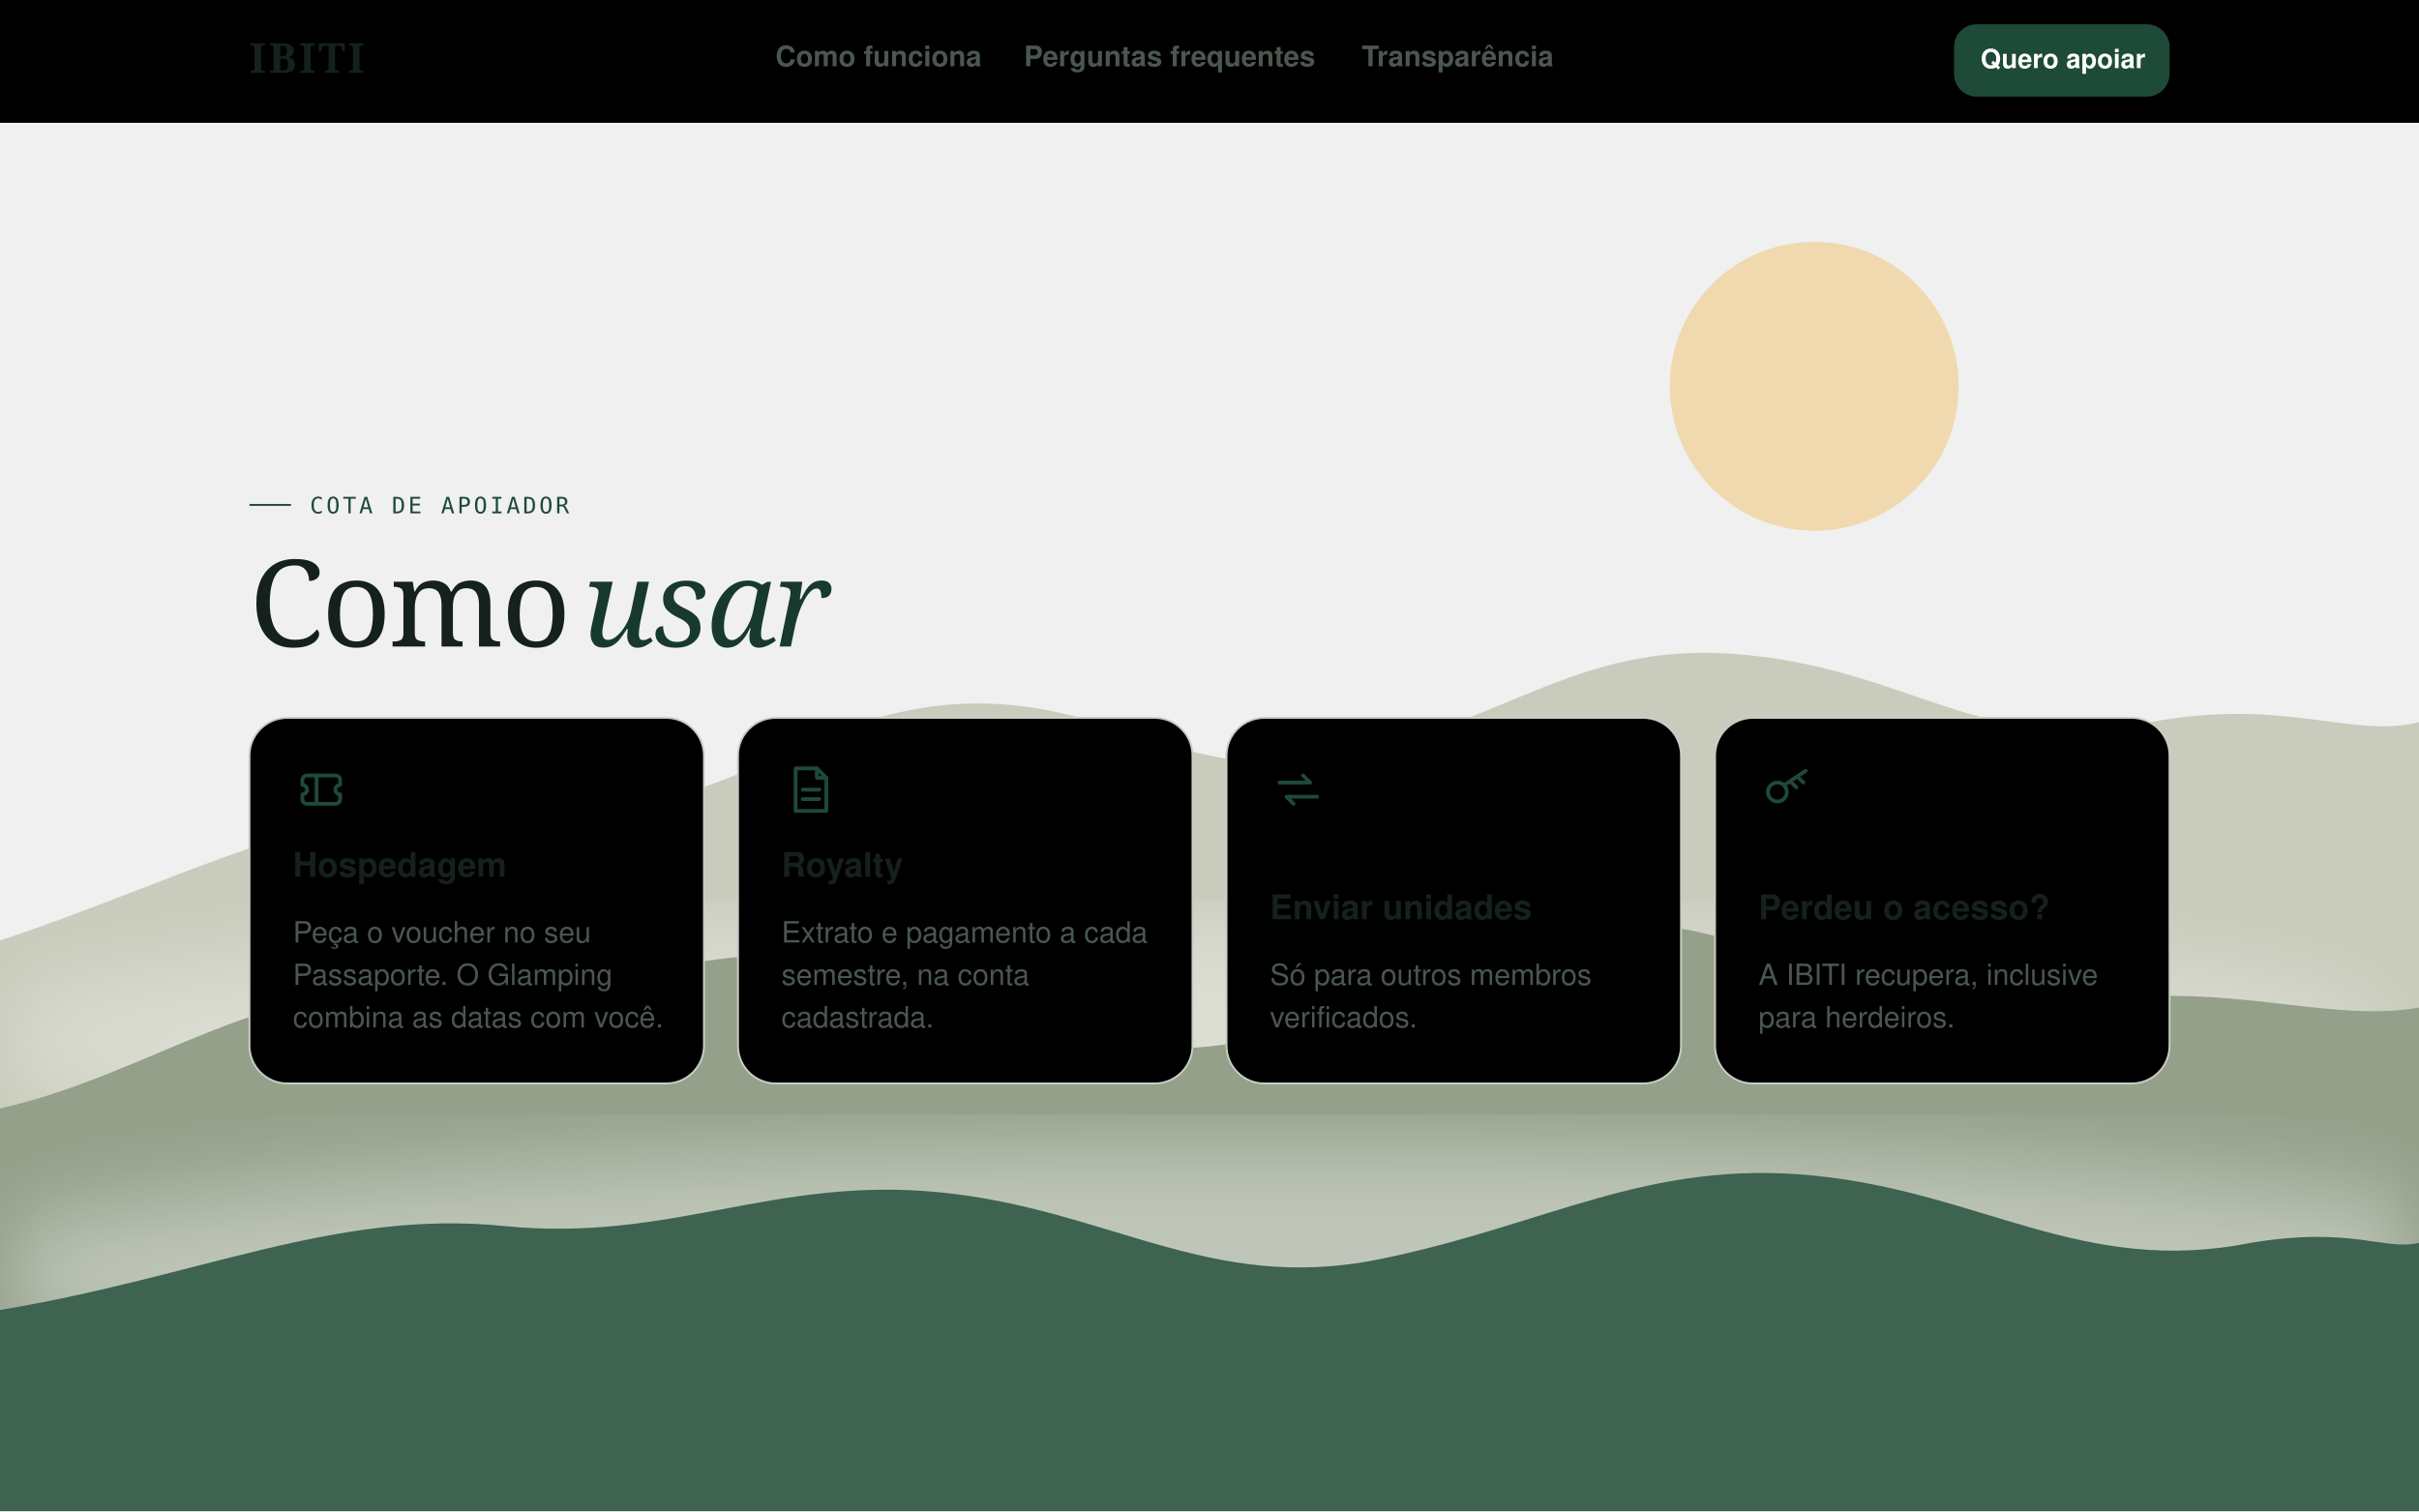
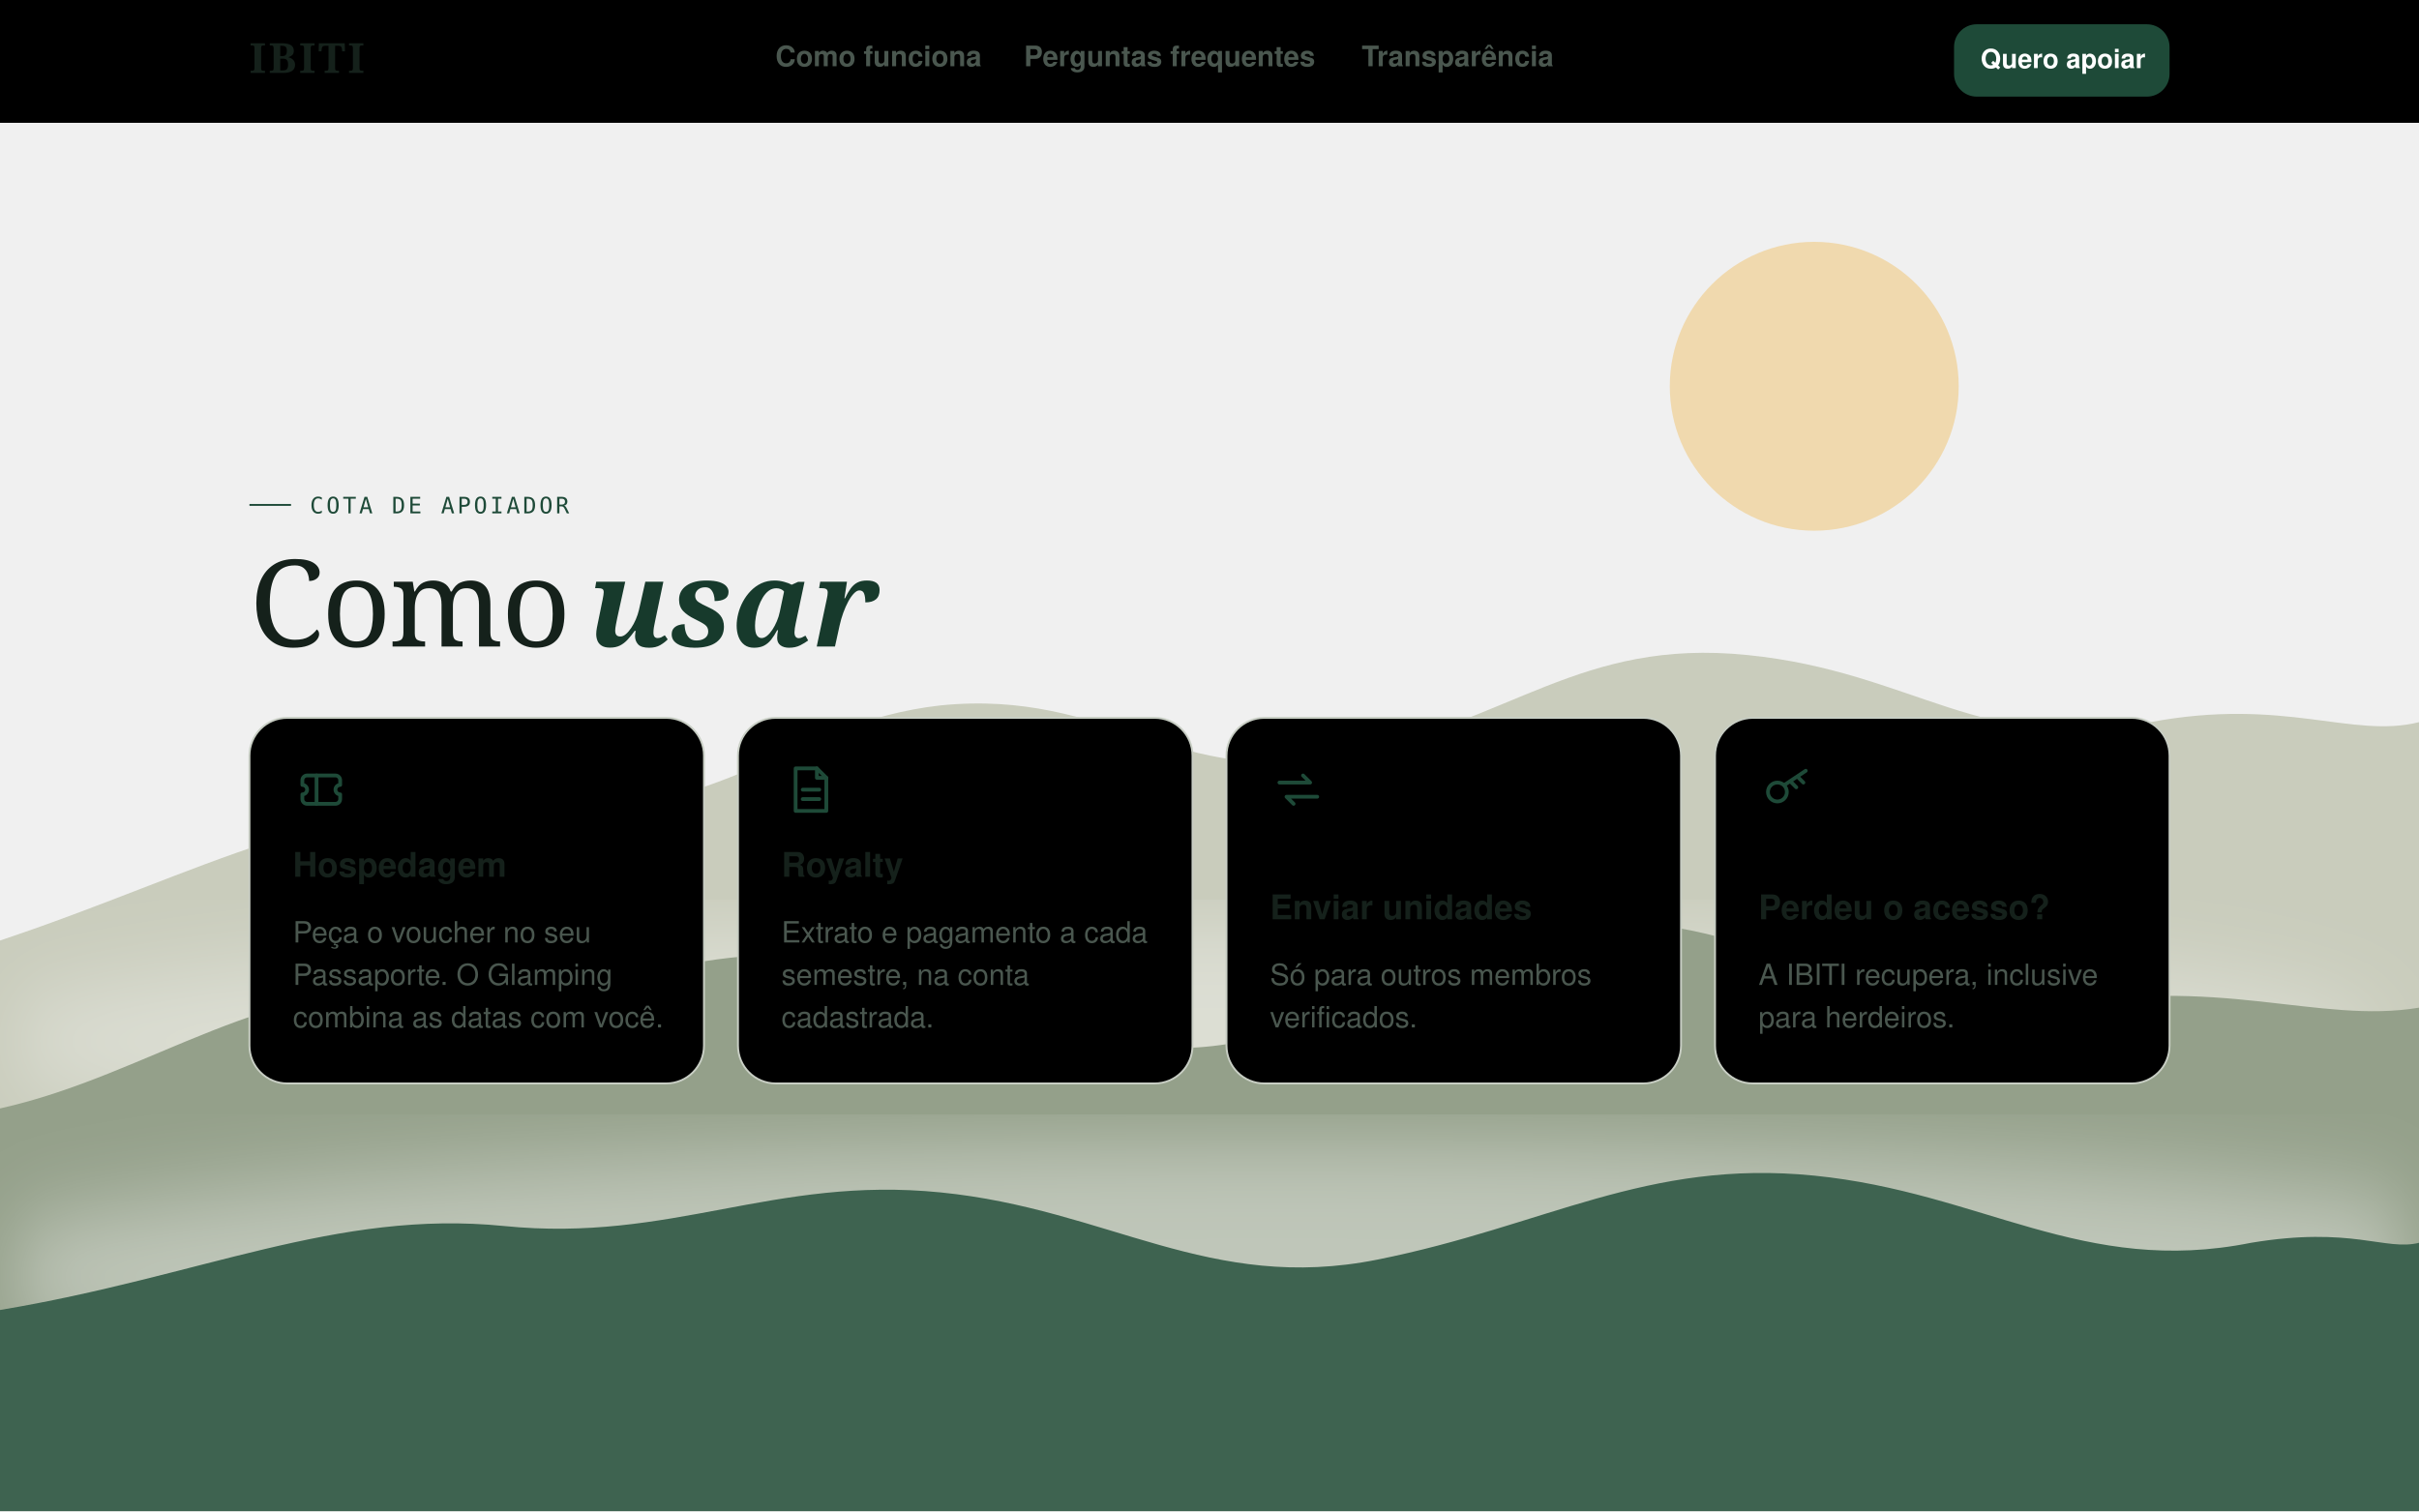
<svg xmlns="http://www.w3.org/2000/svg" data-stacking-context="true" aria-owns="page1" width="1280" height="800" viewBox="0 0 1280 800">
  <style />
  <g data-stacking-layer="rootBackgroundAndBorders" />
  <g data-stacking-layer="childStackingContextsWithNegativeStackLevels" />
  <g data-stacking-layer="inFlowNonInlineNonPositionedDescendants" />
  <g data-stacking-layer="nonPositionedFloats" />
  <g data-stacking-layer="inFlowInlineLevelNonPositionedDescendants" />
  <g data-stacking-layer="childStackingContextsWithStackLevelZeroAndPositionedDescendantsWithStackLevelZero" />
  <g data-stacking-layer="childStackingContextsWithPositiveStackLevels">
    <g data-tag="div" id="page1" class="page" data-z-index="1" data-stacking-context="true" mask="url(#mask-for-page11)" aria-owns="scene1 top1 inicio numeros comprar usar nao wrap7">
      <g data-stacking-layer="childStackingContextsWithStackLevelZeroAndPositionedDescendantsWithStackLevelZero">
        <g data-tag="div" id="scene1" class="scene" data-z-index="0" data-stacking-context="true" aria-hidden="true" mask="url(#mask-for-scene11)" aria-owns="svg1">
          <mask id="mask-for-scene11">
            <rect width="1280" height="800" x="0" y="0" fill="#ffffff" />
          </mask>
          <g data-tag="svg" id="svg1" data-z-index="auto" data-stacking-context="true" mask="url(#mask-for-svg11)">
            <g data-stacking-layer="rootBackgroundAndBorders" />
            <g data-stacking-layer="childStackingContextsWithNegativeStackLevels" />
            <g data-stacking-layer="inFlowNonInlineNonPositionedDescendants" />
            <g data-stacking-layer="nonPositionedFloats" />
            <g data-stacking-layer="inFlowInlineLevelNonPositionedDescendants" />
            <g data-stacking-layer="childStackingContextsWithStackLevelZeroAndPositionedDescendantsWithStackLevelZero" />
            <g data-stacking-layer="childStackingContextsWithPositiveStackLevels" />
            <mask id="mask-for-svg11">
              <rect width="1280" height="800" x="0" y="0" fill="#ffffff" />
            </mask>
            <g class="svg-content" data-view-box="0 0 1440 900" data-width="" data-height="" transform="matrix(0.888889 0 0 0.888889 0 0)">
              <defs color="rgb(21, 33, 27)" fill="rgb(0, 0, 0)" pointer-events="none" stroke="none">
                <linearGradient id="svg1-sky" x1="0" y1="0" x2="0" y2="1">
                  <stop offset="0" style="stop-color: rgb(230, 227, 214);" stop-color="rgb(230, 227, 214)" />
                  <stop offset="1" style="stop-color: rgb(239, 240, 234);" stop-color="rgb(239, 240, 234)" />
                </linearGradient>
                <linearGradient id="svg1-mist" x1="0" y1="0" x2="0" y2="1">
                  <stop offset="0" stop-color="rgb(255, 255, 255)" stop-opacity="0" style="stop-color: rgb(255, 255, 255);" />
                  <stop offset="1" stop-color="rgb(255, 255, 255)" stop-opacity=".55" style="stop-color: rgb(255, 255, 255);" />
                </linearGradient>
                <filter id="svg1-blur">
                  <feGaussianBlur stdDeviation="26" />
                </filter>
              </defs>
              <rect width="1440" height="900" fill="url(&quot;#svg1-sky&quot;)" style="fill: url(&quot;#svg1-svg1-sky&quot;); fill-opacity: 1;" color="rgb(21, 33, 27)" pointer-events="none" stroke="none" />
              <g class="layer" data-p="0.05" style="transform: translateY(0px);" color="rgb(21, 33, 27)" fill="rgb(0, 0, 0)" pointer-events="none" stroke="none" transform="matrix(1, 0, 0, 1, 0, 0)">
                <circle id="svg1-sun" cx="1080" cy="230" r="86" style="fill: rgb(240, 217, 174); fill-opacity: 1;" color="rgb(21, 33, 27)" fill="rgb(240, 217, 174)" pointer-events="none" stroke="none" />
              </g>
              <g class="layer" data-p="0.12" style="transform: translateY(0px);" color="rgb(21, 33, 27)" fill="rgb(0, 0, 0)" pointer-events="none" stroke="none" transform="matrix(1, 0, 0, 1, 0, 0)">
                <path style="fill: rgb(201, 204, 188); fill-opacity: 1;" d="M0,560 C120,520 200,470 320,480 C430,490 470,430 560,420 C660,410 700,470 800,450 C900,430 940,380 1040,390 C1140,400 1180,450 1280,430 C1360,415 1400,440 1440,430 L1440,900 L0,900 Z" color="rgb(21, 33, 27)" fill="rgb(201, 204, 188)" pointer-events="none" stroke="none" />
              </g>
              <ellipse cx="700" cy="620" rx="720" ry="70" fill="rgb(255, 255, 255)" opacity="0.35" filter="url(&quot;#svg1-blur&quot;)" style="fill: rgb(255, 255, 255); fill-opacity: 1;" color="rgb(21, 33, 27)" pointer-events="none" stroke="none" />
              <g class="layer" data-p="0.22" style="transform: translateY(0px);" color="rgb(21, 33, 27)" fill="rgb(0, 0, 0)" pointer-events="none" stroke="none" transform="matrix(1, 0, 0, 1, 0, 0)">
                <path style="fill: rgb(148, 160, 138); fill-opacity: 1;" d="M0,660 C90,640 160,580 260,590 C360,600 400,560 500,570 C600,580 640,640 740,620 C840,600 880,540 980,550 C1080,560 1120,620 1220,600 C1320,580 1380,610 1440,600 L1440,900 L0,900 Z" color="rgb(21, 33, 27)" fill="rgb(148, 160, 138)" pointer-events="none" stroke="none" />
              </g>
              <ellipse cx="760" cy="760" rx="800" ry="80" fill="rgb(255, 255, 255)" opacity="0.4" filter="url(&quot;#svg1-blur&quot;)" style="fill: rgb(255, 255, 255); fill-opacity: 1;" color="rgb(21, 33, 27)" pointer-events="none" stroke="none" />
              <g class="layer" data-p="0.36" style="transform: translateY(0px);" color="rgb(21, 33, 27)" fill="rgb(0, 0, 0)" pointer-events="none" stroke="none" transform="matrix(1, 0, 0, 1, 0, 0)">
                <path style="fill: rgb(62, 99, 80); fill-opacity: 1;" d="M0,780 C120,760 200,720 300,730 C400,740 460,700 560,710 C660,720 720,770 820,750 C920,730 980,690 1080,700 C1180,710 1240,760 1340,740 C1400,730 1420,745 1440,740 L1440,900 L0,900 Z" color="rgb(21, 33, 27)" fill="rgb(62, 99, 80)" pointer-events="none" stroke="none" />
              </g>
              <rect y="700" width="1440" height="200" fill="url(&quot;#svg1-mist&quot;)" style="fill: url(&quot;#svg1-svg1-mist&quot;); fill-opacity: 1;" color="rgb(21, 33, 27)" pointer-events="none" stroke="none" />
            </g>
          </g>
        </g>
      </g>
      <g data-stacking-layer="childStackingContextsWithPositiveStackLevels">
        <g data-tag="header" id="top1" class="top" data-z-index="1" data-stacking-context="true" role="banner" aria-owns="wrap1 menu">
          <g data-stacking-layer="rootBackgroundAndBorders">
            <rect width="1280" height="65" x="0" y="0" fill="color(srgb 0.933 0.945 0.922 / 0.78)" />
            <line stroke-linecap="square" stroke="color(srgb 0.784 0.808 0.769 / 0.7)" stroke-width="1px" x1="0" x2="1280" y1="65" y2="65" />
          </g>
          <g data-tag="div" id="wrap1" class="wrap" data-z-index="auto" data-stacking-context="true" aria-owns="brand1 links1 right1">
            <a href="file:///Users/gabrielzanette/Documents/Github/ibiti-token/guia-de-comunicacao/landing/index.html?tela=4&amp;svg=1#inicio" data-tag="a" id="brand1" class="brand" data-z-index="auto" data-stacking-context="true" role="link">
              <text color="rgb(21, 33, 27)" dominant-baseline="text-after-edge" font-family="Fraunces, &quot;Iowan Old Style&quot;, Georgia, serif" font-size="22px" font-size-adjust="none" font-stretch="100%" font-style="normal" font-variant="normal" font-weight="600" direction="ltr" letter-spacing="1.32px" text-decoration="none" text-anchor="start" text-rendering="auto" unicode-bidi="normal" word-spacing="0px" writing-mode="horizontal-tb" user-select="auto" fill="rgb(21, 33, 27)">
                <tspan xml:space="preserve" x="132" y="45.047" textLength="64.125" lengthAdjust="spacingAndGlyphs">IBITI</tspan>
              </text>
            </a>
            <g data-tag="nav" id="links1" class="links" data-z-index="auto" data-stacking-context="true" role="navigation" aria-label="Páginas" aria-owns="a1 a2 a3">
              <a href="file:///Users/gabrielzanette/Documents/Github/ibiti-token/guia-de-comunicacao/landing/como-funciona.html" data-tag="a" id="a1" data-z-index="auto" data-stacking-context="true" role="link">
                <text color="rgb(74, 87, 79)" dominant-baseline="text-after-edge" font-family="&quot;Atkinson Hyperlegible&quot;, &quot;Helvetica Neue&quot;, Helvetica, Arial, sans-serif" font-size="15px" font-size-adjust="none" font-stretch="100%" font-style="normal" font-variant="normal" font-weight="700" direction="ltr" letter-spacing="normal" text-decoration="none" text-anchor="start" text-rendering="auto" unicode-bidi="normal" word-spacing="0px" writing-mode="horizontal-tb" user-select="auto" fill="rgb(74, 87, 79)">
                  <tspan xml:space="preserve" x="410.297" y="39.125" textLength="105.516" lengthAdjust="spacingAndGlyphs">Como funciona</tspan>
                </text>
              </a>
              <a href="file:///Users/gabrielzanette/Documents/Github/ibiti-token/guia-de-comunicacao/landing/perguntas.html" data-tag="a" id="a2" data-z-index="auto" data-stacking-context="true" role="link">
                <text color="rgb(74, 87, 79)" dominant-baseline="text-after-edge" font-family="&quot;Atkinson Hyperlegible&quot;, &quot;Helvetica Neue&quot;, Helvetica, Arial, sans-serif" font-size="15px" font-size-adjust="none" font-stretch="100%" font-style="normal" font-variant="normal" font-weight="700" direction="ltr" letter-spacing="normal" text-decoration="none" text-anchor="start" text-rendering="auto" unicode-bidi="normal" word-spacing="0px" writing-mode="horizontal-tb" user-select="auto" fill="rgb(74, 87, 79)">
                  <tspan xml:space="preserve" x="541.812" y="39.125" textLength="152.734" lengthAdjust="spacingAndGlyphs">Perguntas frequentes</tspan>
                </text>
              </a>
              <a href="file:///Users/gabrielzanette/Documents/Github/ibiti-token/guia-de-comunicacao/landing/transparencia.html" data-tag="a" id="a3" data-z-index="auto" data-stacking-context="true" role="link">
                <text color="rgb(74, 87, 79)" dominant-baseline="text-after-edge" font-family="&quot;Atkinson Hyperlegible&quot;, &quot;Helvetica Neue&quot;, Helvetica, Arial, sans-serif" font-size="15px" font-size-adjust="none" font-stretch="100%" font-style="normal" font-variant="normal" font-weight="700" direction="ltr" letter-spacing="normal" text-decoration="none" text-anchor="start" text-rendering="auto" unicode-bidi="normal" word-spacing="0px" writing-mode="horizontal-tb" user-select="auto" fill="rgb(74, 87, 79)">
                  <tspan xml:space="preserve" x="720.547" y="39.125" textLength="99.266" lengthAdjust="spacingAndGlyphs">Transparência</tspan>
                </text>
              </a>
            </g>
            <g data-tag="div" id="right1" class="right" data-z-index="auto" data-stacking-context="true" aria-owns="mini1 menu-btn1">
              <a href="file:///Users/gabrielzanette/Documents/Github/ibiti-token/guia-de-comunicacao/landing/index.html?tela=4&amp;svg=1#comprar" data-tag="a" id="mini1" class="mini" data-z-index="auto" data-stacking-context="true" role="link">
                <g data-stacking-layer="rootBackgroundAndBorders">
                  <rect width="114.031" height="38.297" x="1033.969" y="12.844" fill="rgb(30, 74, 56)" rx="12" ry="12" />
                </g>
                <text color="rgb(255, 255, 255)" dominant-baseline="text-after-edge" font-family="&quot;Atkinson Hyperlegible&quot;, &quot;Helvetica Neue&quot;, Helvetica, Arial, sans-serif" font-size="14px" font-size-adjust="none" font-stretch="100%" font-style="normal" font-variant="normal" font-weight="700" direction="ltr" letter-spacing="normal" text-decoration="none" text-anchor="start" text-rendering="auto" unicode-bidi="normal" word-spacing="0px" writing-mode="horizontal-tb" user-select="auto" fill="rgb(255, 255, 255)">
                  <tspan xml:space="preserve" x="1047.969" y="39.844" textLength="86.031" lengthAdjust="spacingAndGlyphs">Quero apoiar</tspan>
                </text>
              </a>
              <g data-tag="button" id="menu-btn1" class="menu-btn" data-z-index="auto" data-stacking-context="true" role="button" aria-labelledby="" aria-expanded="false" aria-controls="menu" aria-owns="i1">
                <g data-tag="i" id="i1" data-z-index="auto" data-stacking-context="true" aria-owns="span1 span2">
                  <g data-tag="span" id="span1" data-z-index="auto" data-stacking-context="true" />
                  <g data-tag="span" id="span2" data-z-index="auto" data-stacking-context="true" />
                </g>
              </g>
            </g>
          </g>
          <g data-tag="div" id="menu" class="menu-panel" data-z-index="auto" data-stacking-context="true" aria-owns="a4 a5 a6">
            <a href="file:///Users/gabrielzanette/Documents/Github/ibiti-token/guia-de-comunicacao/landing/como-funciona.html" data-tag="a" id="a4" data-z-index="auto" data-stacking-context="true" role="link">
              <g data-stacking-layer="rootBackgroundAndBorders">
                <line stroke-linecap="square" stroke="rgb(227, 231, 224)" stroke-width="1px" x1="0" x2="0" y1="0" y2="0" />
              </g>
            </a>
            <a href="file:///Users/gabrielzanette/Documents/Github/ibiti-token/guia-de-comunicacao/landing/perguntas.html" data-tag="a" id="a5" data-z-index="auto" data-stacking-context="true" role="link">
              <g data-stacking-layer="rootBackgroundAndBorders">
                <line stroke-linecap="square" stroke="rgb(227, 231, 224)" stroke-width="1px" x1="0" x2="0" y1="0" y2="0" />
              </g>
            </a>
            <a href="file:///Users/gabrielzanette/Documents/Github/ibiti-token/guia-de-comunicacao/landing/transparencia.html" data-tag="a" id="a6" data-z-index="auto" data-stacking-context="true" role="link" />
          </g>
        </g>
        <g data-tag="section" id="inicio" class="s" data-z-index="1" data-stacking-context="true" role="region" aria-owns="wrap2 hint1">
          <g data-tag="div" id="wrap2" class="wrap hero" data-z-index="auto" data-stacking-context="true" aria-owns="div1 tag1">
            <g data-tag="div" id="div1" data-z-index="auto" data-stacking-context="true" aria-owns="eyebrow1 rv1 pontos1 btns1">
              <g data-tag="div" id="eyebrow1" class="eyebrow rv" data-z-index="auto" data-stacking-context="true" aria-owns="span3">
                <g data-tag="span" id="span3" data-z-index="auto" data-stacking-context="true" />
              </g>
              <g data-tag="h1" id="rv1" class="rv" data-z-index="auto" data-stacking-context="true" role="heading" aria-level="1" aria-owns="em1">
                <g data-tag="em" id="em1" data-z-index="auto" data-stacking-context="true" />
              </g>
              <g data-tag="ul" id="pontos1" class="pontos" data-z-index="auto" data-stacking-context="true" role="list" aria-owns="rv2 rv3 rv4 rv5">
                <g data-tag="li" id="rv2" class="rv" data-z-index="auto" data-stacking-context="true" role="listitem" aria-owns="i2 span4">
                  <g data-tag="i" id="i2" data-z-index="auto" data-stacking-context="true" />
                  <g data-tag="span" id="span4" data-z-index="auto" data-stacking-context="true" aria-owns="b1 b2">
                    <g data-tag="b" id="b1" data-z-index="auto" data-stacking-context="true" />
                    <g data-tag="b" id="b2" data-z-index="auto" data-stacking-context="true" />
                  </g>
                </g>
                <g data-tag="li" id="rv3" class="rv" data-z-index="auto" data-stacking-context="true" role="listitem" aria-owns="i3 span5">
                  <g data-tag="i" id="i3" data-z-index="auto" data-stacking-context="true" />
                  <g data-tag="span" id="span5" data-z-index="auto" data-stacking-context="true" />
                </g>
                <g data-tag="li" id="rv4" class="rv" data-z-index="auto" data-stacking-context="true" role="listitem" aria-owns="i4 span6">
                  <g data-tag="i" id="i4" data-z-index="auto" data-stacking-context="true" />
                  <g data-tag="span" id="span6" data-z-index="auto" data-stacking-context="true" />
                </g>
                <g data-tag="li" id="rv5" class="rv" data-z-index="auto" data-stacking-context="true" role="listitem" aria-owns="i5 span7">
                  <g data-tag="i" id="i5" data-z-index="auto" data-stacking-context="true" />
                  <g data-tag="span" id="span7" data-z-index="auto" data-stacking-context="true" aria-owns="b3 b4">
                    <g data-tag="b" id="b3" data-z-index="auto" data-stacking-context="true" />
                    <g data-tag="b" id="b4" data-z-index="auto" data-stacking-context="true" />
                  </g>
                </g>
              </g>
              <g data-tag="div" id="btns1" class="btns rv" data-z-index="auto" data-stacking-context="true" aria-owns="btn1 btn2">
                <a href="file:///Users/gabrielzanette/Documents/Github/ibiti-token/guia-de-comunicacao/landing/index.html?tela=4&amp;svg=1#comprar" data-tag="a" id="btn1" class="btn primary" data-z-index="auto" data-stacking-context="true" role="link" />
                <a href="file:///Users/gabrielzanette/Documents/Github/ibiti-token/guia-de-comunicacao/landing/index.html?tela=4&amp;svg=1#numeros" data-tag="a" id="btn2" class="btn secondary" data-z-index="auto" data-stacking-context="true" role="link" />
              </g>
            </g>
            <g data-tag="div" id="tag1" class="tag rv" data-z-index="auto" data-stacking-context="true" aria-owns="l1 v1 n1">
              <g data-tag="div" id="l1" class="l" data-z-index="auto" data-stacking-context="true" />
              <g data-tag="div" id="v1" class="v" data-z-index="auto" data-stacking-context="true" />
              <g data-tag="div" id="n1" class="n" data-z-index="auto" data-stacking-context="true" />
            </g>
          </g>
          <g data-tag="div" id="hint1" class="hint" data-z-index="auto" data-stacking-context="true" aria-owns="i6">
            <g data-tag="i" id="i6" data-z-index="auto" data-stacking-context="true" opacity="0.5">
              <g data-stacking-layer="rootBackgroundAndBorders">
                <line stroke-linecap="square" stroke="rgb(119, 131, 124)" stroke-width="1px" x1="0" x2="0" y1="0" y2="0" />
                <line stroke-linecap="square" stroke="rgb(119, 131, 124)" stroke-width="1px" x1="0" x2="0" y1="0" y2="0" />
              </g>
            </g>
          </g>
        </g>
        <g data-tag="section" id="numeros" class="s" data-z-index="1" data-stacking-context="true" role="region" aria-owns="wrap3">
          <g data-tag="div" id="wrap3" class="wrap" data-z-index="auto" data-stacking-context="true" aria-owns="eyebrow2 rv6 stats1">
            <g data-tag="div" id="eyebrow2" class="eyebrow rv" data-z-index="auto" data-stacking-context="true" aria-owns="span8">
              <g data-tag="span" id="span8" data-z-index="auto" data-stacking-context="true" />
            </g>
            <g data-tag="h2" id="rv6" class="rv" data-z-index="auto" data-stacking-context="true" role="heading" aria-level="2" aria-owns="em2">
              <g data-tag="em" id="em2" data-z-index="auto" data-stacking-context="true" />
            </g>
            <g data-tag="div" id="stats1" class="stats" data-z-index="auto" data-stacking-context="true" aria-owns="stat1 stat2 stat3 stat4 stat5">
              <g data-tag="div" id="stat1" class="stat rv" data-z-index="auto" data-stacking-context="true" aria-owns="count1 lbl1">
                <g data-tag="b" id="count1" class="count" data-z-index="auto" data-stacking-context="true" />
                <g data-tag="span" id="lbl1" class="lbl" data-z-index="auto" data-stacking-context="true" />
              </g>
              <g data-tag="div" id="stat2" class="stat rv" data-z-index="auto" data-stacking-context="true" aria-owns="count2 lbl2">
                <g data-tag="b" id="count2" class="count" data-z-index="auto" data-stacking-context="true" />
                <g data-tag="span" id="lbl2" class="lbl" data-z-index="auto" data-stacking-context="true" />
              </g>
              <g data-tag="div" id="stat3" class="stat rv" data-z-index="auto" data-stacking-context="true" aria-owns="count3 lbl3">
                <g data-tag="b" id="count3" class="count" data-z-index="auto" data-stacking-context="true" />
                <g data-tag="span" id="lbl3" class="lbl" data-z-index="auto" data-stacking-context="true" />
              </g>
              <g data-tag="div" id="stat4" class="stat wide rv" data-z-index="auto" data-stacking-context="true" aria-owns="b5 lbl4">
                <g data-tag="b" id="b5" data-z-index="auto" data-stacking-context="true" aria-owns="small1 count4">
                  <g data-tag="small" id="small1" data-z-index="auto" data-stacking-context="true" />
                  <g data-tag="span" id="count4" class="count" data-z-index="auto" data-stacking-context="true" />
                </g>
                <g data-tag="span" id="lbl4" class="lbl" data-z-index="auto" data-stacking-context="true" />
              </g>
              <g data-tag="div" id="stat5" class="stat rv" data-z-index="auto" data-stacking-context="true" aria-owns="count5 lbl5">
                <g data-tag="b" id="count5" class="count" data-z-index="auto" data-stacking-context="true" />
                <g data-tag="span" id="lbl5" class="lbl" data-z-index="auto" data-stacking-context="true" />
              </g>
            </g>
          </g>
        </g>
        <g data-tag="section" id="comprar" class="s" data-z-index="1" data-stacking-context="true" role="region" aria-owns="wrap4">
          <g data-tag="div" id="wrap4" class="wrap" data-z-index="auto" data-stacking-context="true" aria-owns="eyebrow3 rv7 steps1 btns2">
            <g data-tag="div" id="eyebrow3" class="eyebrow rv" data-z-index="auto" data-stacking-context="true" aria-owns="span9">
              <g data-tag="span" id="span9" data-z-index="auto" data-stacking-context="true" />
            </g>
            <g data-tag="h2" id="rv7" class="rv" data-z-index="auto" data-stacking-context="true" role="heading" aria-level="2" aria-owns="em3">
              <g data-tag="em" id="em3" data-z-index="auto" data-stacking-context="true" />
            </g>
            <g data-tag="div" id="steps1" class="steps" data-z-index="auto" data-stacking-context="true" aria-owns="rail1 step1 step2 step3 step4">
              <g data-tag="div" id="rail1" class="rail" data-z-index="auto" data-stacking-context="true" aria-owns="i7">
                <g data-tag="i" id="i7" data-z-index="auto" data-stacking-context="true" />
              </g>
              <g data-tag="div" id="step1" class="step rv" data-z-index="auto" data-stacking-context="true" aria-owns="n2 b6 p1">
                <g data-tag="div" id="n2" class="n" data-z-index="auto" data-stacking-context="true" />
                <g data-tag="b" id="b6" data-z-index="auto" data-stacking-context="true" />
                <g data-tag="p" id="p1" data-z-index="auto" data-stacking-context="true" aria-owns="em4">
                  <g data-tag="em" id="em4" data-z-index="auto" data-stacking-context="true" />
                </g>
              </g>
              <g data-tag="div" id="step2" class="step rv" data-z-index="auto" data-stacking-context="true" aria-owns="n3 b7 p2">
                <g data-tag="div" id="n3" class="n" data-z-index="auto" data-stacking-context="true" />
                <g data-tag="b" id="b7" data-z-index="auto" data-stacking-context="true" />
                <g data-tag="p" id="p2" data-z-index="auto" data-stacking-context="true" aria-owns="em5 em6">
                  <g data-tag="em" id="em5" data-z-index="auto" data-stacking-context="true" />
                  <g data-tag="em" id="em6" data-z-index="auto" data-stacking-context="true" />
                </g>
              </g>
              <g data-tag="div" id="step3" class="step rv" data-z-index="auto" data-stacking-context="true" aria-owns="n4 b8 p3">
                <g data-tag="div" id="n4" class="n" data-z-index="auto" data-stacking-context="true" />
                <g data-tag="b" id="b8" data-z-index="auto" data-stacking-context="true" />
                <g data-tag="p" id="p3" data-z-index="auto" data-stacking-context="true" />
              </g>
              <g data-tag="div" id="step4" class="step rv" data-z-index="auto" data-stacking-context="true" aria-owns="n5 b9 p4">
                <g data-tag="div" id="n5" class="n" data-z-index="auto" data-stacking-context="true" />
                <g data-tag="b" id="b9" data-z-index="auto" data-stacking-context="true" />
                <g data-tag="p" id="p4" data-z-index="auto" data-stacking-context="true" />
              </g>
            </g>
            <g data-tag="div" id="btns2" class="btns rv" data-z-index="auto" data-stacking-context="true" aria-owns="btn3 btn4">
              <a href="file:///Users/gabrielzanette/Documents/Github/ibiti-token/guia-de-comunicacao/landing/index.html?tela=4&amp;svg=1#nao" data-tag="a" id="btn3" class="btn primary" data-z-index="auto" data-stacking-context="true" role="link" />
              <a href="file:///Users/gabrielzanette/Documents/Github/ibiti-token/guia-de-comunicacao/landing/como-funciona.html" data-tag="a" id="btn4" class="btn secondary" data-z-index="auto" data-stacking-context="true" role="link" />
            </g>
          </g>
        </g>
        <g data-tag="section" id="usar" class="s only in" data-z-index="1" data-stacking-context="true" role="region" aria-owns="wrap5">
          <g data-tag="div" id="wrap5" class="wrap" data-z-index="auto" data-stacking-context="true" aria-owns="eyebrow4 rv8 uses1">
            <g data-tag="div" id="eyebrow4" class="eyebrow rv" data-z-index="auto" data-stacking-context="true" aria-owns="span10">
              <g data-tag="span" id="span10" data-z-index="auto" data-stacking-context="true">
                <g data-stacking-layer="rootBackgroundAndBorders">
                  <rect width="22" height="1" x="132" y="266.734" fill="rgb(30, 74, 56)" />
                </g>
              </g>
              <text color="rgb(30, 74, 56)" dominant-baseline="text-after-edge" font-family="&quot;IBM Plex Mono&quot;, Menlo, Consolas, monospace" font-size="12px" font-size-adjust="none" font-stretch="100%" font-style="normal" font-variant="normal" font-weight="400" direction="ltr" letter-spacing="1.44px" text-decoration="none" text-anchor="start" text-rendering="auto" unicode-bidi="isolate" word-spacing="0px" writing-mode="horizontal-tb" user-select="auto" fill="rgb(30, 74, 56)">
                <tspan xml:space="preserve" x="164" y="274.547" textLength="138.25" lengthAdjust="spacingAndGlyphs">COTA DE APOIADOR</tspan>
              </text>
            </g>
            <g data-tag="h2" id="rv8" class="rv" data-z-index="auto" data-stacking-context="true" role="heading" aria-level="2" aria-owns="em7">
              <text color="rgb(21, 33, 27)" dominant-baseline="text-after-edge" font-family="Fraunces, &quot;Iowan Old Style&quot;, Georgia, serif" font-size="64px" font-size-adjust="none" font-stretch="100%" font-style="normal" font-variant="normal" font-weight="400" direction="ltr" letter-spacing="-1.152px" text-decoration="none" text-anchor="start" text-rendering="auto" unicode-bidi="isolate" word-spacing="0px" writing-mode="horizontal-tb" user-select="auto" fill="rgb(21, 33, 27)">
                <tspan xml:space="preserve" x="132" y="360.938" textLength="176.078" lengthAdjust="spacingAndGlyphs">Como </tspan>
              </text>
              <g data-tag="em" id="em7" data-z-index="auto" data-stacking-context="true">
-                 <text color="rgb(23, 58, 44)" dominant-baseline="text-after-edge" font-family="Fraunces, &quot;Iowan Old Style&quot;, Georgia, serif" font-size="64px" font-size-adjust="none" font-stretch="100%" font-style="italic" font-variant="normal" font-weight="500" direction="ltr" letter-spacing="-1.152px" text-decoration="none" text-anchor="start" text-rendering="auto" unicode-bidi="normal" word-spacing="0px" writing-mode="horizontal-tb" user-select="auto" fill="rgb(23, 58, 44)">
-                   <tspan xml:space="preserve" x="308.078" y="360.938" textLength="115.922" lengthAdjust="spacingAndGlyphs">usar</tspan>
+                 <text color="rgb(23, 58, 44)" dominant-baseline="text-after-edge" font-family="Fraunces, &quot;Iowan Old Style&quot;, Georgia, serif" font-size="64px" font-size-adjust="none" font-stretch="100%" font-style="italic" font-variant="normal" font-weight="600" direction="ltr" letter-spacing="normal" text-decoration="none" text-anchor="start" text-rendering="auto" unicode-bidi="normal" word-spacing="0px" writing-mode="horizontal-tb" user-select="auto" fill="rgb(23, 58, 44)">
+                   <tspan xml:space="preserve" x="311.266" y="360.938" textLength="128.125" lengthAdjust="spacingAndGlyphs">usar</tspan>
                </text>
              </g>
            </g>
            <g data-tag="div" id="uses1" class="uses" data-z-index="auto" data-stacking-context="true" aria-owns="use1 use2 use3 use4">
              <g data-tag="div" id="use1" class="use rv" data-z-index="auto" data-stacking-context="true" aria-owns="svg2 b10 p5">
                <g data-stacking-layer="rootBackgroundAndBorders">
                  <rect width="240.5" height="193.5" x="132" y="379.938" fill="color(srgb 1 1 1 / 0.82)" stroke="rgb(200, 206, 196)" stroke-width="1px" rx="20" ry="20" />
                </g>
                <g data-tag="svg" id="svg2" data-z-index="auto" data-stacking-context="true" mask="url(#mask-for-svg21)">
                  <g data-stacking-layer="rootBackgroundAndBorders" />
                  <g data-stacking-layer="childStackingContextsWithNegativeStackLevels" />
                  <g data-stacking-layer="inFlowNonInlineNonPositionedDescendants" />
                  <g data-stacking-layer="nonPositionedFloats" />
                  <g data-stacking-layer="inFlowInlineLevelNonPositionedDescendants" />
                  <g data-stacking-layer="childStackingContextsWithStackLevelZeroAndPositionedDescendantsWithStackLevelZero" />
                  <g data-stacking-layer="childStackingContextsWithPositiveStackLevels" />
                  <mask id="mask-for-svg21">
                    <rect width="30" height="30" x="155" y="402.938" fill="#ffffff" />
                  </mask>
                  <g class="svg-content" data-view-box="0 0 24 24" data-width="" data-height="" transform="matrix(1.25 0 0 1.25 155 402.938)">
                    <path d="M4 8a2 2 0 0 1 2-2h12a2 2 0 0 1 2 2v2a2 2 0 0 0 0 4v2a2 2 0 0 1-2 2H6a2 2 0 0 1-2-2v-2a2 2 0 0 0 0-4Z" color="rgb(21, 33, 27)" fill="none" stroke="rgb(30, 74, 56)" stroke-linecap="round" stroke-linejoin="round" stroke-width="1.6px" />
                    <path d="M10 6v12" color="rgb(21, 33, 27)" fill="none" stroke="rgb(30, 74, 56)" stroke-linecap="round" stroke-linejoin="round" stroke-width="1.6px" />
                  </g>
                </g>
                <g data-tag="b" id="b10" data-z-index="auto" data-stacking-context="true">
                  <text color="rgb(21, 33, 27)" dominant-baseline="text-after-edge" font-family="&quot;Atkinson Hyperlegible&quot;, &quot;Helvetica Neue&quot;, Helvetica, Arial, sans-serif" font-size="18px" font-size-adjust="none" font-stretch="100%" font-style="normal" font-variant="normal" font-weight="700" direction="ltr" letter-spacing="normal" text-decoration="none" text-anchor="start" text-rendering="auto" unicode-bidi="normal" word-spacing="0px" writing-mode="horizontal-tb" user-select="auto" fill="rgb(21, 33, 27)">
                    <tspan xml:space="preserve" x="155" y="468.938" textLength="110.641" lengthAdjust="spacingAndGlyphs">Hospedagem</tspan>
                  </text>
                </g>
                <g data-tag="p" id="p5" data-z-index="auto" data-stacking-context="true">
                  <text color="rgb(74, 87, 79)" dominant-baseline="text-after-edge" font-family="&quot;Atkinson Hyperlegible&quot;, &quot;Helvetica Neue&quot;, Helvetica, Arial, sans-serif" font-size="15.5px" font-size-adjust="none" font-stretch="100%" font-style="normal" font-variant="normal" font-weight="400" direction="ltr" letter-spacing="normal" text-decoration="none" text-anchor="start" text-rendering="auto" unicode-bidi="isolate" word-spacing="0px" writing-mode="horizontal-tb" user-select="auto" fill="rgb(74, 87, 79)">
                    <tspan xml:space="preserve" x="155" y="503.031" textLength="153.672" lengthAdjust="spacingAndGlyphs">Peça o voucher no seu </tspan>
                    <tspan xml:space="preserve" x="155" y="525.5" textLength="165.047" lengthAdjust="spacingAndGlyphs">Passaporte. O Glamping </tspan>
                    <tspan xml:space="preserve" x="155" y="547.969" textLength="193.25" lengthAdjust="spacingAndGlyphs">combina as datas com você.</tspan>
                  </text>
                </g>
              </g>
              <g data-tag="div" id="use2" class="use rv" data-z-index="auto" data-stacking-context="true" aria-owns="svg3 b11 p6">
                <g data-stacking-layer="rootBackgroundAndBorders">
                  <rect width="240.5" height="193.5" x="390.5" y="379.938" fill="color(srgb 1 1 1 / 0.82)" stroke="rgb(200, 206, 196)" stroke-width="1px" rx="20" ry="20" />
                </g>
                <g data-tag="svg" id="svg3" data-z-index="auto" data-stacking-context="true" mask="url(#mask-for-svg31)">
                  <g data-stacking-layer="rootBackgroundAndBorders" />
                  <g data-stacking-layer="childStackingContextsWithNegativeStackLevels" />
                  <g data-stacking-layer="inFlowNonInlineNonPositionedDescendants" />
                  <g data-stacking-layer="nonPositionedFloats" />
                  <g data-stacking-layer="inFlowInlineLevelNonPositionedDescendants" />
                  <g data-stacking-layer="childStackingContextsWithStackLevelZeroAndPositionedDescendantsWithStackLevelZero" />
                  <g data-stacking-layer="childStackingContextsWithPositiveStackLevels" />
                  <mask id="mask-for-svg31">
                    <rect width="30" height="30" x="413.5" y="402.938" fill="#ffffff" />
                  </mask>
                  <g class="svg-content" data-view-box="0 0 24 24" data-width="" data-height="" transform="matrix(1.25 0 0 1.25 413.5 402.938)">
                    <path d="M6 3h9l4 4v14H6Z" color="rgb(21, 33, 27)" fill="none" stroke="rgb(30, 74, 56)" stroke-linecap="round" stroke-linejoin="round" stroke-width="1.6px" />
                    <path d="M15 3v4h4" color="rgb(21, 33, 27)" fill="none" stroke="rgb(30, 74, 56)" stroke-linecap="round" stroke-linejoin="round" stroke-width="1.6px" />
                    <path d="M9 12h7M9 16h7" color="rgb(21, 33, 27)" fill="none" stroke="rgb(30, 74, 56)" stroke-linecap="round" stroke-linejoin="round" stroke-width="1.6px" />
                  </g>
                </g>
                <g data-tag="b" id="b11" data-z-index="auto" data-stacking-context="true">
                  <text color="rgb(21, 33, 27)" dominant-baseline="text-after-edge" font-family="&quot;Atkinson Hyperlegible&quot;, &quot;Helvetica Neue&quot;, Helvetica, Arial, sans-serif" font-size="18px" font-size-adjust="none" font-stretch="100%" font-style="normal" font-variant="normal" font-weight="700" direction="ltr" letter-spacing="normal" text-decoration="none" text-anchor="start" text-rendering="auto" unicode-bidi="normal" word-spacing="0px" writing-mode="horizontal-tb" user-select="auto" fill="rgb(21, 33, 27)">
                    <tspan xml:space="preserve" x="413.5" y="468.938" textLength="62.828" lengthAdjust="spacingAndGlyphs">Royalty</tspan>
                  </text>
                </g>
                <g data-tag="p" id="p6" data-z-index="auto" data-stacking-context="true">
                  <text color="rgb(74, 87, 79)" dominant-baseline="text-after-edge" font-family="&quot;Atkinson Hyperlegible&quot;, &quot;Helvetica Neue&quot;, Helvetica, Arial, sans-serif" font-size="15.5px" font-size-adjust="none" font-stretch="100%" font-style="normal" font-variant="normal" font-weight="400" direction="ltr" letter-spacing="normal" text-decoration="none" text-anchor="start" text-rendering="auto" unicode-bidi="isolate" word-spacing="0px" writing-mode="horizontal-tb" user-select="auto" fill="rgb(74, 87, 79)">
                    <tspan xml:space="preserve" x="413.5" y="503.031" textLength="191.219" lengthAdjust="spacingAndGlyphs">Extrato e pagamento a cada </tspan>
                    <tspan xml:space="preserve" x="413.5" y="525.5" textLength="129.047" lengthAdjust="spacingAndGlyphs">semestre, na conta </tspan>
                    <tspan xml:space="preserve" x="413.5" y="547.969" textLength="78.391" lengthAdjust="spacingAndGlyphs">cadastrada.</tspan>
                  </text>
                </g>
              </g>
              <g data-tag="div" id="use3" class="use rv" data-z-index="auto" data-stacking-context="true" aria-owns="svg4 b12 p7">
                <g data-stacking-layer="rootBackgroundAndBorders">
                  <rect width="240.5" height="193.5" x="649" y="379.938" fill="color(srgb 1 1 1 / 0.82)" stroke="rgb(200, 206, 196)" stroke-width="1px" rx="20" ry="20" />
                </g>
                <g data-tag="svg" id="svg4" data-z-index="auto" data-stacking-context="true" mask="url(#mask-for-svg41)">
                  <g data-stacking-layer="rootBackgroundAndBorders" />
                  <g data-stacking-layer="childStackingContextsWithNegativeStackLevels" />
                  <g data-stacking-layer="inFlowNonInlineNonPositionedDescendants" />
                  <g data-stacking-layer="nonPositionedFloats" />
                  <g data-stacking-layer="inFlowInlineLevelNonPositionedDescendants" />
                  <g data-stacking-layer="childStackingContextsWithStackLevelZeroAndPositionedDescendantsWithStackLevelZero" />
                  <g data-stacking-layer="childStackingContextsWithPositiveStackLevels" />
                  <mask id="mask-for-svg41">
                    <rect width="30" height="30" x="672" y="402.938" fill="#ffffff" />
                  </mask>
                  <g class="svg-content" data-view-box="0 0 24 24" data-width="" data-height="" transform="matrix(1.25 0 0 1.25 672 402.938)">
                    <path d="M4 9h13l-3-3" color="rgb(21, 33, 27)" fill="none" stroke="rgb(30, 74, 56)" stroke-linecap="round" stroke-linejoin="round" stroke-width="1.6px" />
                    <path d="M20 15H7l3 3" color="rgb(21, 33, 27)" fill="none" stroke="rgb(30, 74, 56)" stroke-linecap="round" stroke-linejoin="round" stroke-width="1.6px" />
                  </g>
                </g>
                <g data-tag="b" id="b12" data-z-index="auto" data-stacking-context="true">
                  <text color="rgb(21, 33, 27)" dominant-baseline="text-after-edge" font-family="&quot;Atkinson Hyperlegible&quot;, &quot;Helvetica Neue&quot;, Helvetica, Arial, sans-serif" font-size="18px" font-size-adjust="none" font-stretch="100%" font-style="normal" font-variant="normal" font-weight="700" direction="ltr" letter-spacing="normal" text-decoration="none" text-anchor="start" text-rendering="auto" unicode-bidi="normal" word-spacing="0px" writing-mode="horizontal-tb" user-select="auto" fill="rgb(21, 33, 27)">
                    <tspan xml:space="preserve" x="672" y="491.406" textLength="135.766" lengthAdjust="spacingAndGlyphs">Enviar unidades</tspan>
                  </text>
                </g>
                <g data-tag="p" id="p7" data-z-index="auto" data-stacking-context="true">
                  <text color="rgb(74, 87, 79)" dominant-baseline="text-after-edge" font-family="&quot;Atkinson Hyperlegible&quot;, &quot;Helvetica Neue&quot;, Helvetica, Arial, sans-serif" font-size="15.5px" font-size-adjust="none" font-stretch="100%" font-style="normal" font-variant="normal" font-weight="400" direction="ltr" letter-spacing="normal" text-decoration="none" text-anchor="start" text-rendering="auto" unicode-bidi="isolate" word-spacing="0px" writing-mode="horizontal-tb" user-select="auto" fill="rgb(74, 87, 79)">
                    <tspan xml:space="preserve" x="672" y="525.5" textLength="168.109" lengthAdjust="spacingAndGlyphs">Só para outros membros </tspan>
                    <tspan xml:space="preserve" x="672" y="547.969" textLength="77.578" lengthAdjust="spacingAndGlyphs">verificados.</tspan>
                  </text>
                </g>
              </g>
              <g data-tag="div" id="use4" class="use rv" data-z-index="auto" data-stacking-context="true" aria-owns="svg5 b13 p8">
                <g data-stacking-layer="rootBackgroundAndBorders">
                  <rect width="240.5" height="193.5" x="907.5" y="379.938" fill="color(srgb 1 1 1 / 0.82)" stroke="rgb(200, 206, 196)" stroke-width="1px" rx="20" ry="20" />
                </g>
                <g data-tag="svg" id="svg5" data-z-index="auto" data-stacking-context="true" mask="url(#mask-for-svg51)">
                  <g data-stacking-layer="rootBackgroundAndBorders" />
                  <g data-stacking-layer="childStackingContextsWithNegativeStackLevels" />
                  <g data-stacking-layer="inFlowNonInlineNonPositionedDescendants" />
                  <g data-stacking-layer="nonPositionedFloats" />
                  <g data-stacking-layer="inFlowInlineLevelNonPositionedDescendants" />
                  <g data-stacking-layer="childStackingContextsWithStackLevelZeroAndPositionedDescendantsWithStackLevelZero" />
                  <g data-stacking-layer="childStackingContextsWithPositiveStackLevels" />
                  <mask id="mask-for-svg51">
                    <rect width="30" height="30" x="930.5" y="402.938" fill="#ffffff" />
                  </mask>
                  <g class="svg-content" data-view-box="0 0 24 24" data-width="" data-height="" transform="matrix(1.25 0 0 1.25 930.5 402.938)">
                    <circle cx="8" cy="13" r="4" color="rgb(21, 33, 27)" fill="none" stroke="rgb(30, 74, 56)" stroke-linecap="round" stroke-linejoin="round" stroke-width="1.6px" />
                    <path d="M11 10l9-6M17 7l2 2M14 9l2 2" color="rgb(21, 33, 27)" fill="none" stroke="rgb(30, 74, 56)" stroke-linecap="round" stroke-linejoin="round" stroke-width="1.6px" />
                  </g>
                </g>
                <g data-tag="b" id="b13" data-z-index="auto" data-stacking-context="true">
                  <text color="rgb(21, 33, 27)" dominant-baseline="text-after-edge" font-family="&quot;Atkinson Hyperlegible&quot;, &quot;Helvetica Neue&quot;, Helvetica, Arial, sans-serif" font-size="18px" font-size-adjust="none" font-stretch="100%" font-style="normal" font-variant="normal" font-weight="700" direction="ltr" letter-spacing="normal" text-decoration="none" text-anchor="start" text-rendering="auto" unicode-bidi="normal" word-spacing="0px" writing-mode="horizontal-tb" user-select="auto" fill="rgb(21, 33, 27)">
                    <tspan xml:space="preserve" x="930.5" y="491.406" textLength="151.062" lengthAdjust="spacingAndGlyphs">Perdeu o acesso?</tspan>
                  </text>
                </g>
                <g data-tag="p" id="p8" data-z-index="auto" data-stacking-context="true">
                  <text color="rgb(74, 87, 79)" dominant-baseline="text-after-edge" font-family="&quot;Atkinson Hyperlegible&quot;, &quot;Helvetica Neue&quot;, Helvetica, Arial, sans-serif" font-size="15.5px" font-size-adjust="none" font-stretch="100%" font-style="normal" font-variant="normal" font-weight="400" direction="ltr" letter-spacing="normal" text-decoration="none" text-anchor="start" text-rendering="auto" unicode-bidi="isolate" word-spacing="0px" writing-mode="horizontal-tb" user-select="auto" fill="rgb(74, 87, 79)">
                    <tspan xml:space="preserve" x="930.5" y="525.5" textLength="182.562" lengthAdjust="spacingAndGlyphs">A IBITI recupera, inclusive </tspan>
                    <tspan xml:space="preserve" x="930.5" y="547.969" textLength="102.094" lengthAdjust="spacingAndGlyphs">para herdeiros.</tspan>
                  </text>
                </g>
              </g>
            </g>
          </g>
        </g>
        <g data-tag="section" id="nao" class="s" data-z-index="1" data-stacking-context="true" role="region" aria-owns="wrap6">
          <g data-tag="div" id="wrap6" class="wrap final" data-z-index="auto" data-stacking-context="true" aria-owns="div2 cta-card1">
            <g data-tag="div" id="div2" data-z-index="auto" data-stacking-context="true" aria-owns="eyebrow5 rv9 nao1">
              <g data-tag="div" id="eyebrow5" class="eyebrow rv" data-z-index="auto" data-stacking-context="true" aria-owns="span11">
                <g data-tag="span" id="span11" data-z-index="auto" data-stacking-context="true" />
              </g>
              <g data-tag="h2" id="rv9" class="rv" data-z-index="auto" data-stacking-context="true" role="heading" aria-level="2" aria-owns="em8">
                <g data-tag="em" id="em8" data-z-index="auto" data-stacking-context="true" />
              </g>
              <g data-tag="ul" id="nao1" class="nao" data-z-index="auto" data-stacking-context="true" role="list" aria-owns="rv10 rv11 rv12 rv13">
                <g data-tag="li" id="rv10" class="rv" data-z-index="auto" data-stacking-context="true" role="listitem" aria-owns="i8 span12">
                  <g data-tag="i" id="i8" data-z-index="auto" data-stacking-context="true" />
                  <g data-tag="span" id="span12" data-z-index="auto" data-stacking-context="true" />
                </g>
                <g data-tag="li" id="rv11" class="rv" data-z-index="auto" data-stacking-context="true" role="listitem" aria-owns="i9 span13">
                  <g data-tag="i" id="i9" data-z-index="auto" data-stacking-context="true" />
                  <g data-tag="span" id="span13" data-z-index="auto" data-stacking-context="true" />
                </g>
                <g data-tag="li" id="rv12" class="rv" data-z-index="auto" data-stacking-context="true" role="listitem" aria-owns="i10 span14">
                  <g data-tag="i" id="i10" data-z-index="auto" data-stacking-context="true" />
                  <g data-tag="span" id="span14" data-z-index="auto" data-stacking-context="true" />
                </g>
                <g data-tag="li" id="rv13" class="rv" data-z-index="auto" data-stacking-context="true" role="listitem" aria-owns="i11 span15">
                  <g data-tag="i" id="i11" data-z-index="auto" data-stacking-context="true" />
                  <g data-tag="span" id="span15" data-z-index="auto" data-stacking-context="true" aria-owns="b14">
                    <g data-tag="b" id="b14" data-z-index="auto" data-stacking-context="true" />
                  </g>
                </g>
              </g>
            </g>
            <g data-tag="div" id="cta-card1" class="cta-card rv" data-z-index="auto" data-stacking-context="true" aria-owns="h31 p9 btns3 more1">
              <g data-tag="h3" id="h31" data-z-index="auto" data-stacking-context="true" role="heading" aria-level="3" />
              <g data-tag="p" id="p9" data-z-index="auto" data-stacking-context="true" />
              <g data-tag="div" id="btns3" class="btns" data-z-index="auto" data-stacking-context="true" aria-owns="btn5 btn6">
                <a href="file:///Users/gabrielzanette/Documents/Github/ibiti-token/guia-de-comunicacao/landing/index.html?tela=4&amp;svg=1#" data-tag="a" id="btn5" class="btn primary" data-z-index="auto" data-stacking-context="true" role="link" />
                <a href="file:///Users/gabrielzanette/Documents/Github/ibiti-token/guia-de-comunicacao/landing/index.html?tela=4&amp;svg=1#" data-tag="a" id="btn6" class="btn secondary" data-z-index="auto" data-stacking-context="true" role="link" />
              </g>
              <g data-tag="div" id="more1" class="more" data-z-index="auto" data-stacking-context="true" aria-owns="a7 a8 a9 a10">
                <g data-stacking-layer="rootBackgroundAndBorders">
                  <line stroke-linecap="square" stroke="rgb(227, 231, 224)" stroke-width="1px" x1="0" x2="0" y1="0" y2="0" />
                </g>
                <a href="file:///Users/gabrielzanette/Documents/Github/ibiti-token/guia-de-comunicacao/landing/como-funciona.html" data-tag="a" id="a7" data-z-index="auto" data-stacking-context="true" role="link" aria-owns="span16">
                  <g data-tag="span" id="span16" data-z-index="auto" data-stacking-context="true" />
                </a>
                <a href="file:///Users/gabrielzanette/Documents/Github/ibiti-token/guia-de-comunicacao/landing/perguntas.html" data-tag="a" id="a8" data-z-index="auto" data-stacking-context="true" role="link" aria-owns="span17">
                  <g data-tag="span" id="span17" data-z-index="auto" data-stacking-context="true" />
                </a>
                <a href="file:///Users/gabrielzanette/Documents/Github/ibiti-token/guia-de-comunicacao/landing/transparencia.html" data-tag="a" id="a9" data-z-index="auto" data-stacking-context="true" role="link" aria-owns="span18">
                  <g data-tag="span" id="span18" data-z-index="auto" data-stacking-context="true" />
                </a>
                <a href="file:///Users/gabrielzanette/Documents/Github/ibiti-token/guia-de-comunicacao/landing/index.html?tela=4&amp;svg=1#" data-tag="a" id="a10" data-z-index="auto" data-stacking-context="true" role="link" aria-owns="span19">
                  <g data-tag="span" id="span19" data-z-index="auto" data-stacking-context="true" />
                </a>
              </g>
            </g>
          </g>
        </g>
        <g data-tag="div" id="wrap7" class="wrap" data-z-index="1" data-stacking-context="true" aria-owns="footer1">
          <g data-tag="footer" id="footer1" data-z-index="auto" data-stacking-context="true" role="contentinfo" aria-owns="span20 span21">
            <g data-stacking-layer="rootBackgroundAndBorders">
              <line stroke-linecap="square" stroke="rgb(227, 231, 224)" stroke-width="1px" x1="0" x2="0" y1="0" y2="0" />
            </g>
            <g data-tag="span" id="span20" data-z-index="auto" data-stacking-context="true" />
            <g data-tag="span" id="span21" data-z-index="auto" data-stacking-context="true" />
          </g>
        </g>
      </g>
      <mask id="mask-for-page11">
        <rect width="1280" height="800" x="0" y="0" fill="#ffffff" />
        <rect width="1280" height="800" x="0" y="0" fill="#ffffff" />
        <rect width="1280" height="65" x="0" y="0" fill="#ffffff" />
      </mask>
    </g>
  </g>
</svg>
